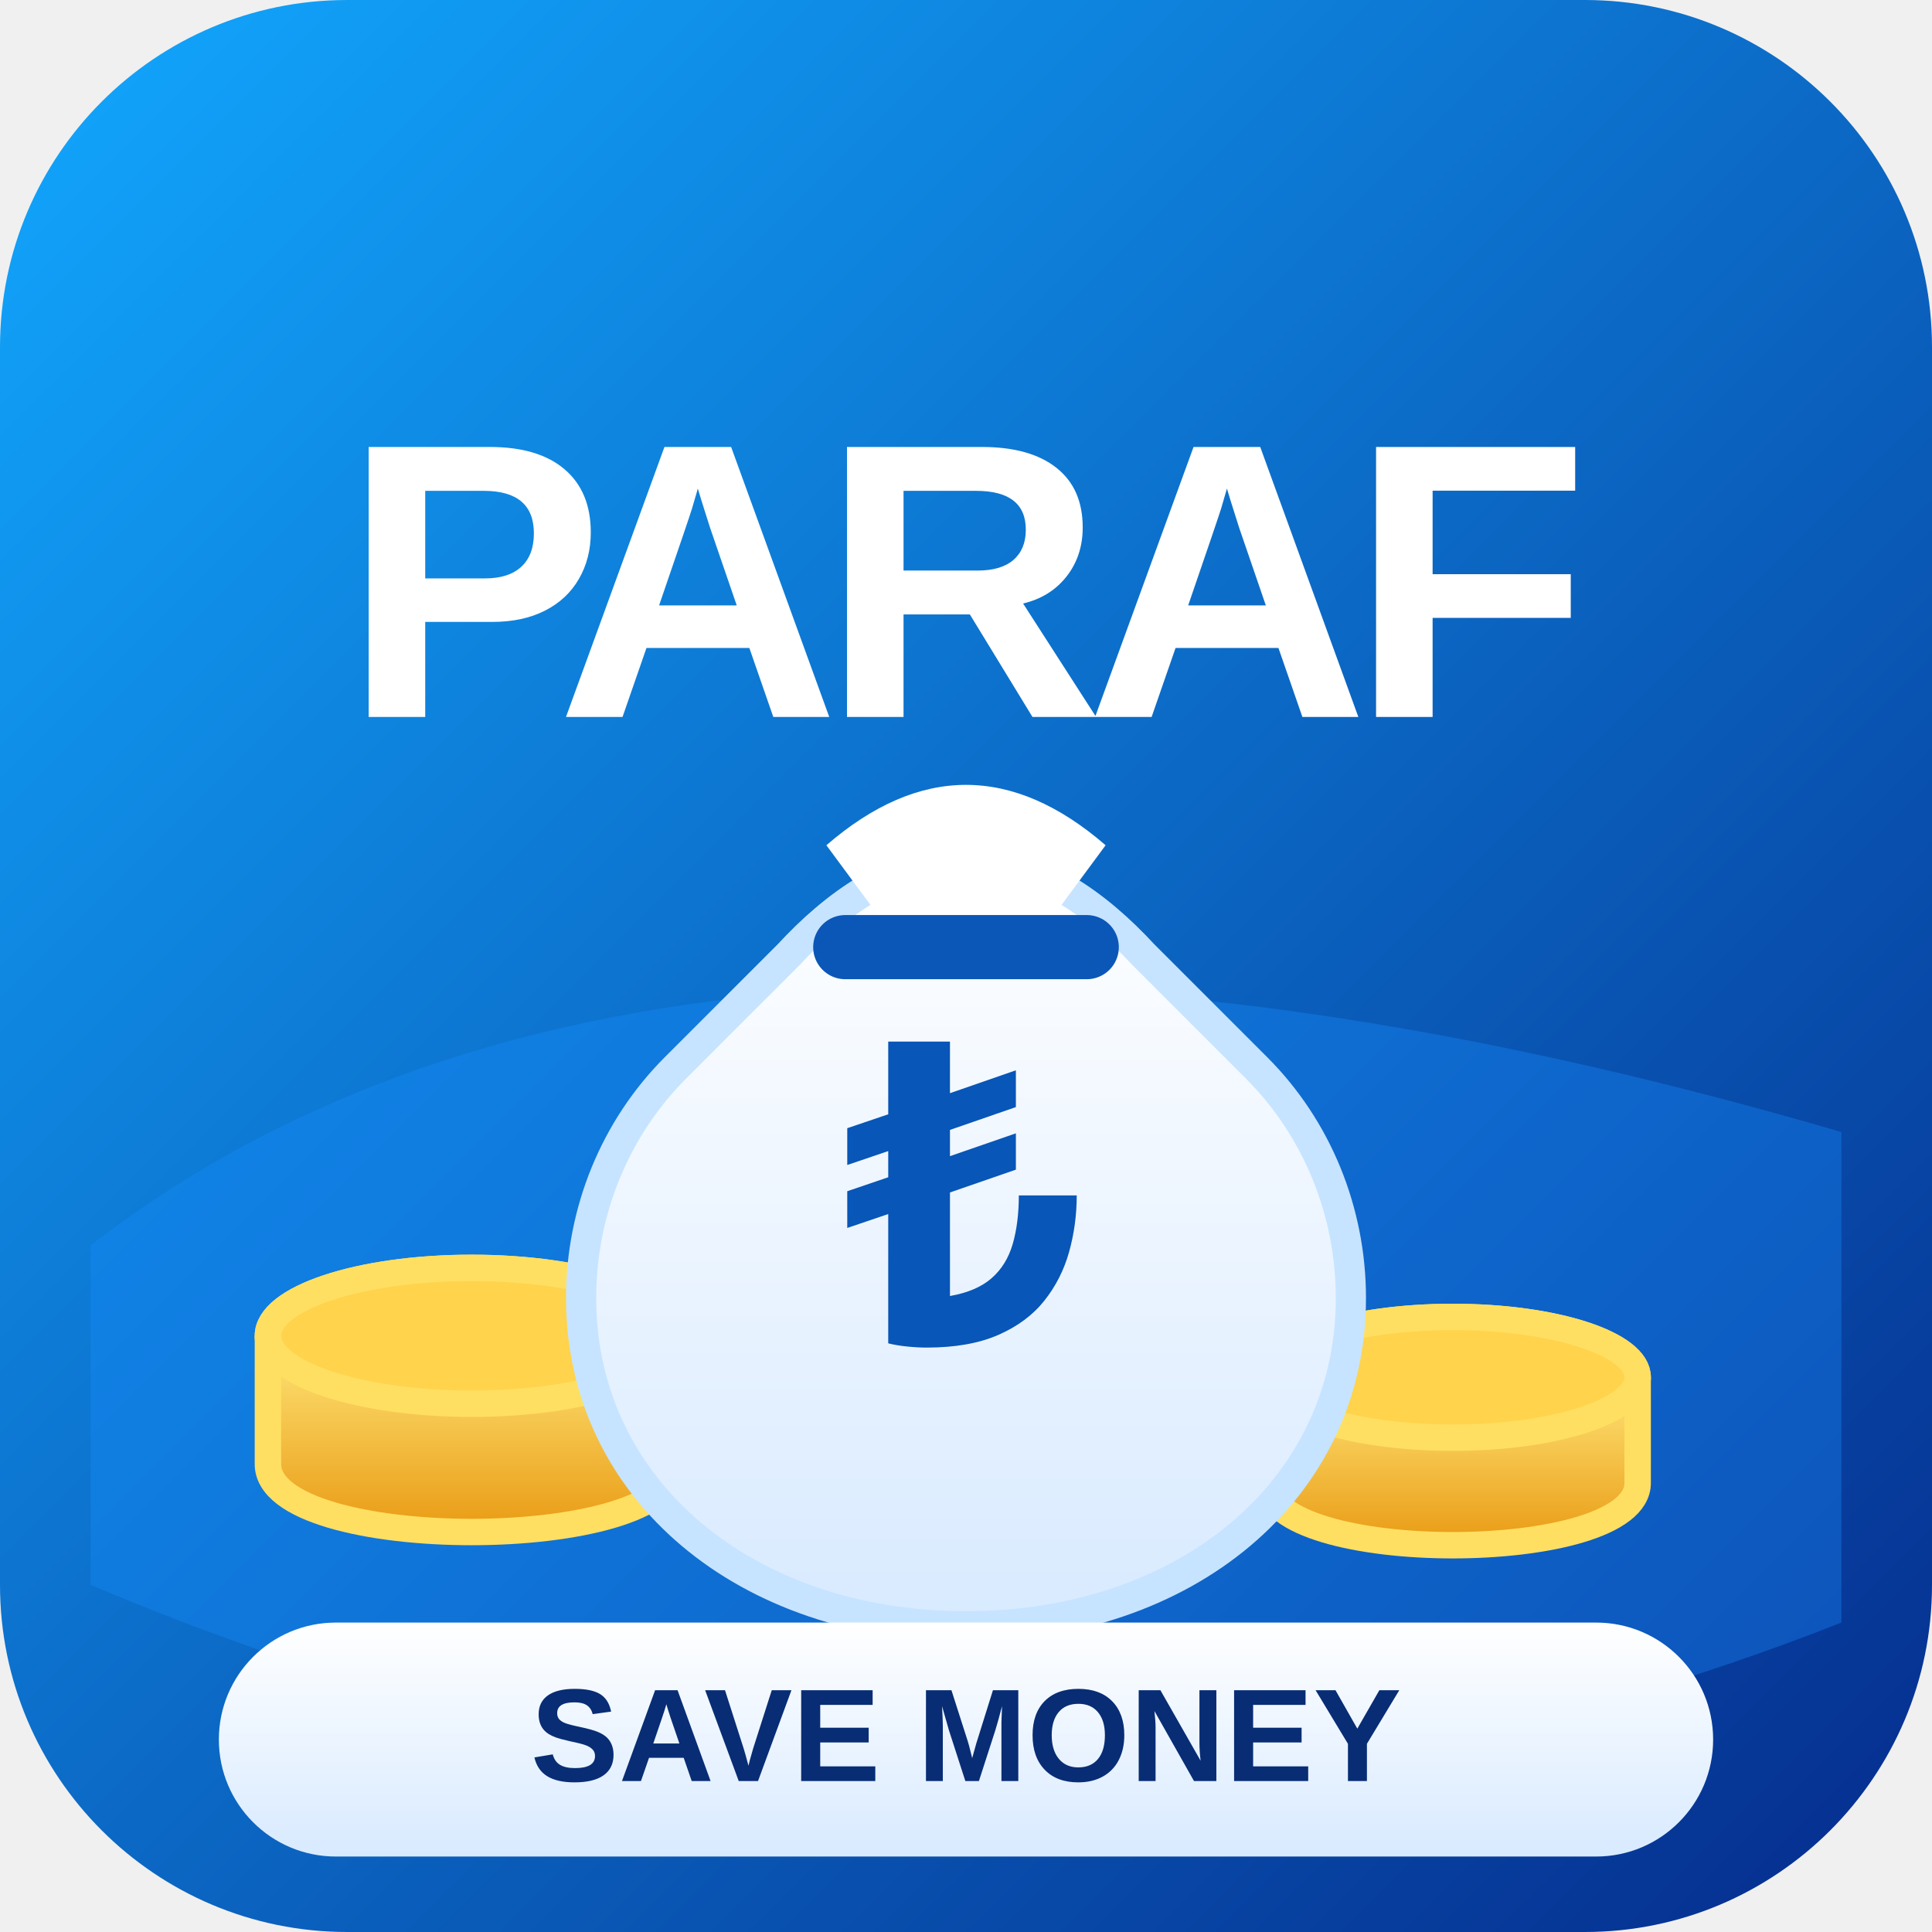
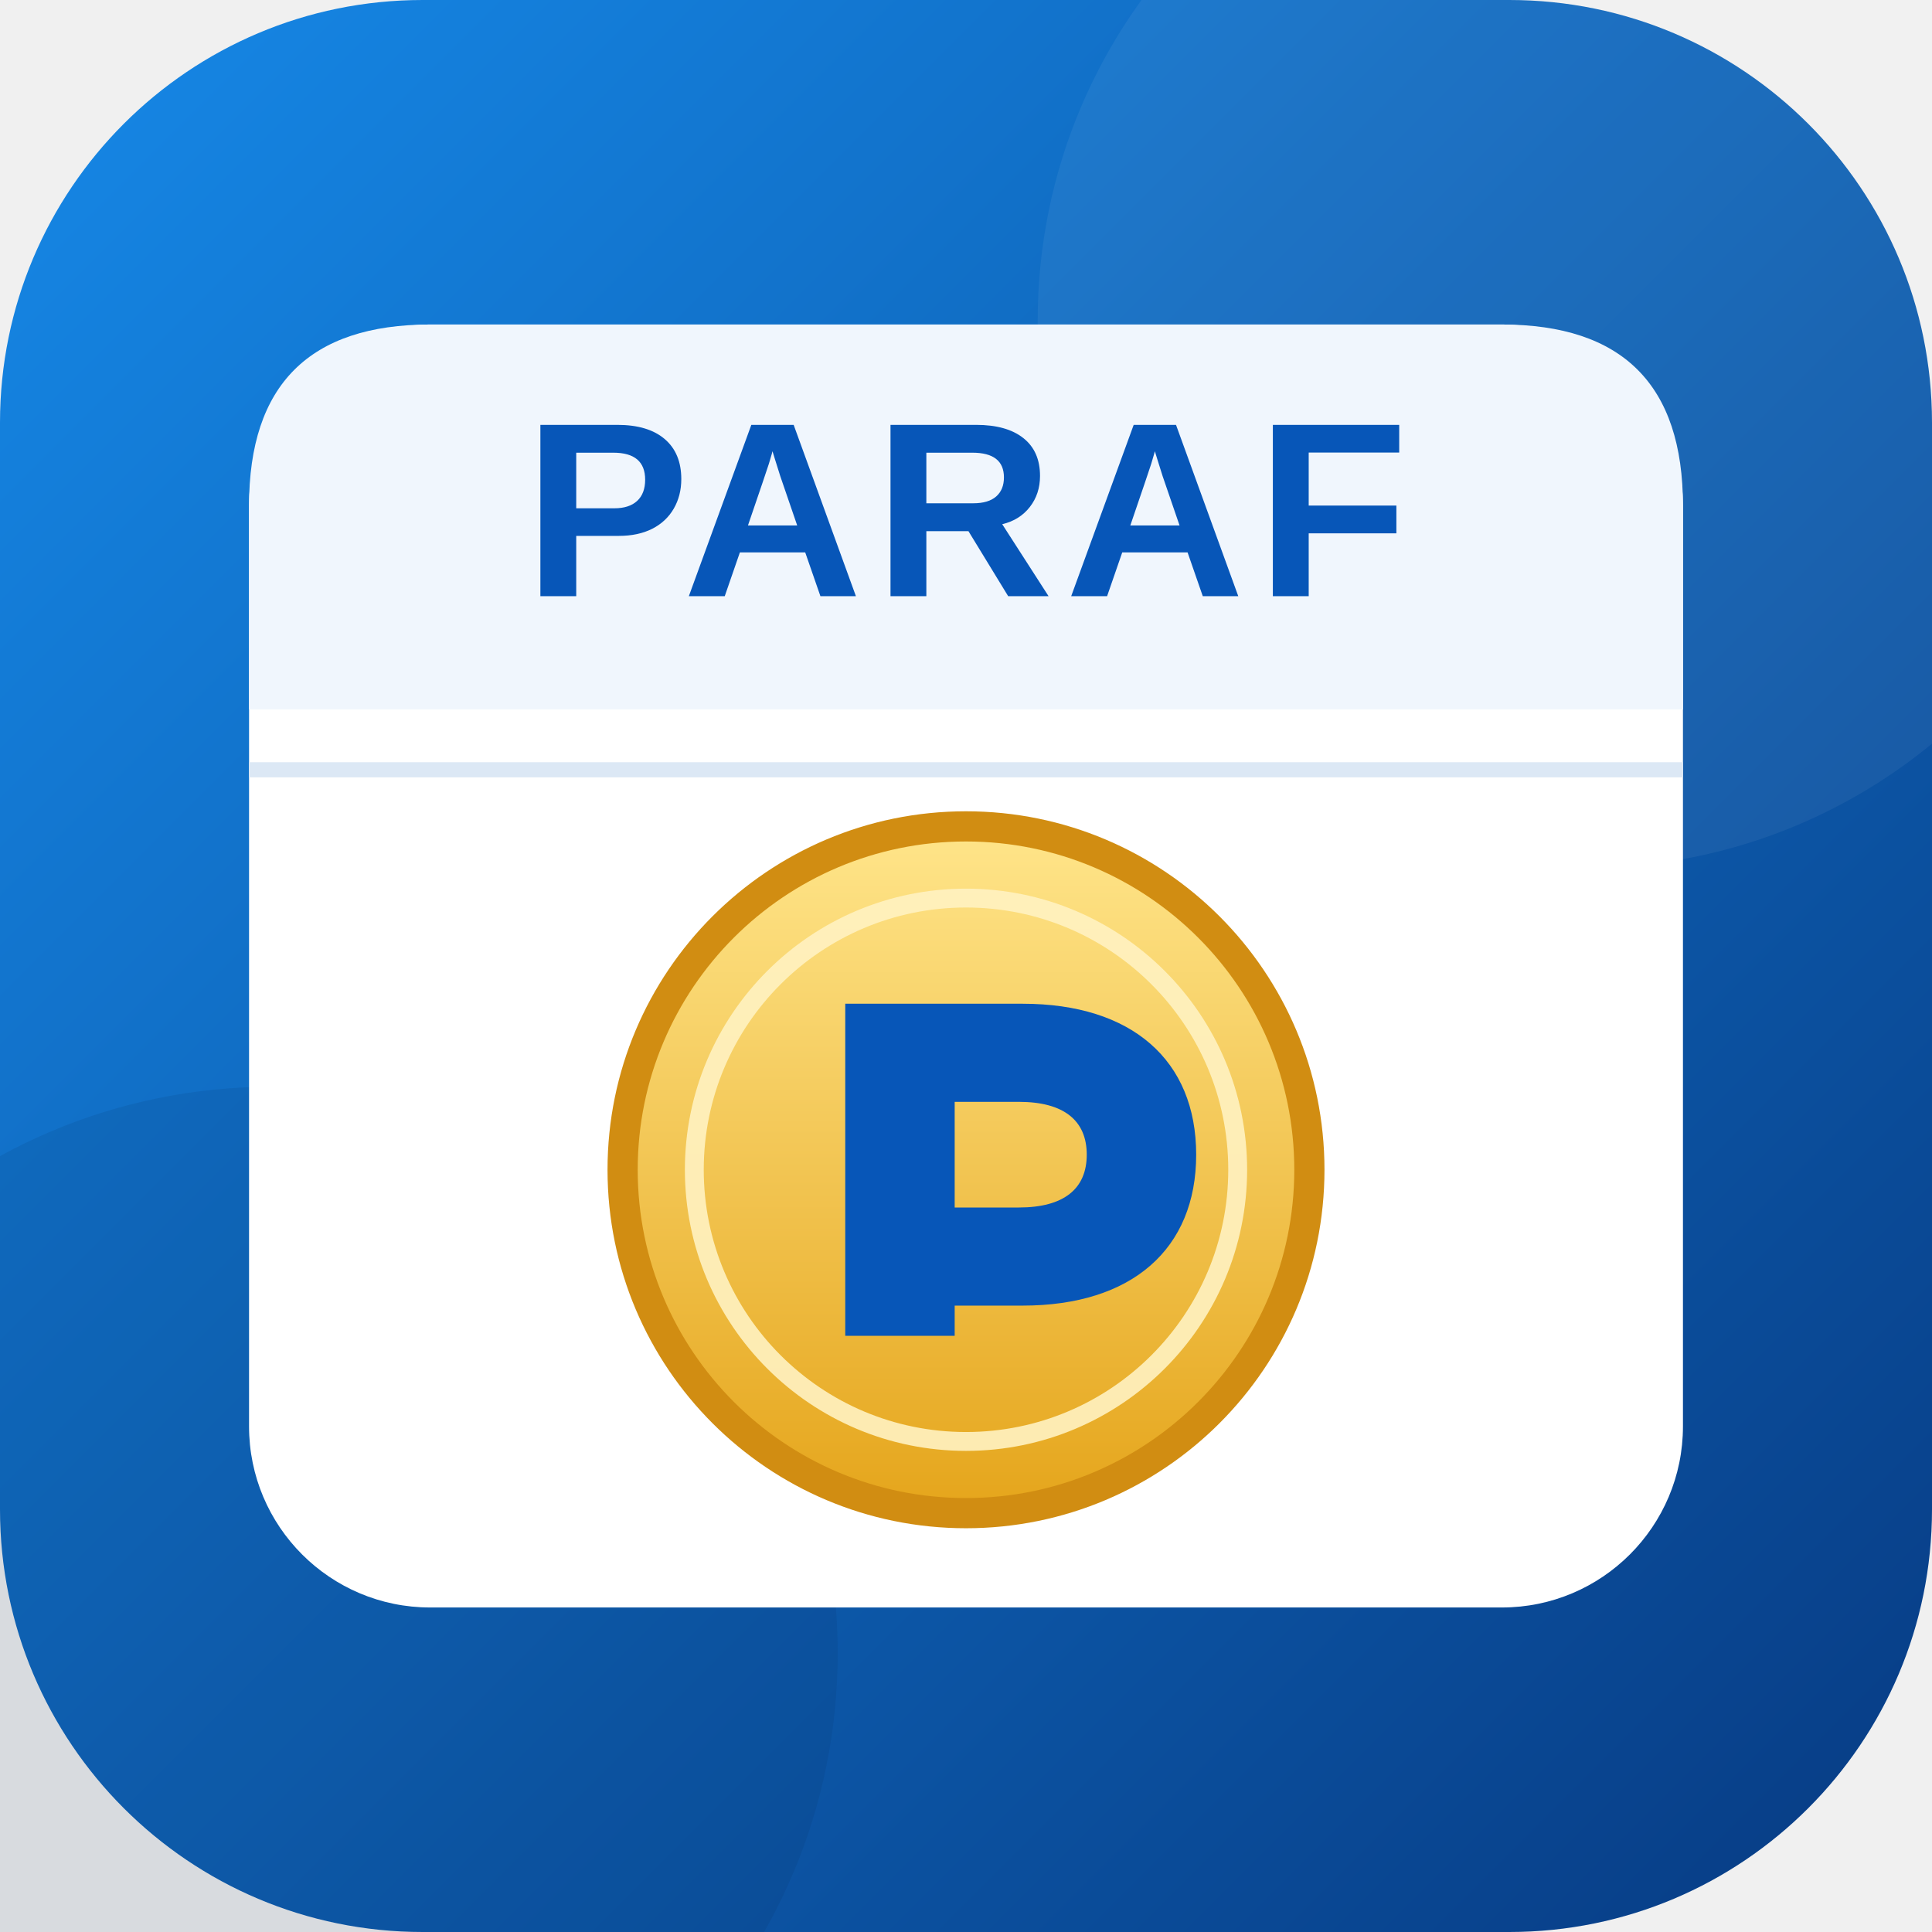
<svg xmlns="http://www.w3.org/2000/svg" viewBox="0 0 512 512">
  <defs>
-     <linearGradient id="b" x1="0" y1="0" x2="1" y2="1">
-       <stop stop-color="#12a8ff" />
-       <stop offset="1" stop-color="#052b8c" />
+     <linearGradient id="bg" x1="0" y1="0" x2="1" y2="1">
+       <stop offset="0" stop-color="#1689e8" />
+       <stop offset="1" stop-color="#073a82" />
    </linearGradient>
-     <linearGradient id="g" x2="0" y2="1">
-       <stop stop-color="#ffe77a" />
-       <stop offset="1" stop-color="#e99a13" />
-     </linearGradient>
-     <linearGradient id="w" x2="0" y2="1">
-       <stop stop-color="#fff" />
-       <stop offset="1" stop-color="#d8eaff" />
+     <linearGradient id="gold" x1="0" y1="0" x2="0" y2="1">
+       <stop offset="0" stop-color="#ffe58a" />
+       <stop offset="1" stop-color="#e5a51b" />
    </linearGradient>
  </defs>
-   <rect width="512" height="512" rx="92" fill="url(#b)" />
-   <path d="M24 330 Q180 210 488 300 V430 Q260 520 24 420Z" fill="#168bff" opacity=".35" />
-   <text x="256" y="190" text-anchor="middle" font-family="Arial,sans-serif" font-size="104" font-weight="900" letter-spacing="-5" fill="white">PARAF</text>
-   <g fill="url(#g)" stroke="#ffdf62" stroke-width="7">
-     <ellipse cx="125" cy="354" rx="54" ry="18" />
-     <path d="M71 354v34c0 24 108 24 108 0v-34" />
-     <ellipse cx="125" cy="354" rx="54" ry="18" fill="#ffd34c" />
-     <ellipse cx="385" cy="365" rx="49" ry="16" />
-     <path d="M336 365v28c0 22 98 22 98 0v-28" />
-     <ellipse cx="385" cy="365" rx="49" ry="16" fill="#ffd34c" />
+   <rect width="512" height="512" rx="112" fill="url(#bg)" />
+   <circle cx="420" cy="85" r="145" fill="#ffffff" opacity=".055" />
+   <circle cx="72" cy="438" r="150" fill="#001d49" opacity=".10" />
+   <g>
+     <rect x="66" y="86" width="380" height="340" rx="48" fill="#ffffff" />
+     <path d="M66 134q0-48 48-48h284q48 0 48 48v54H66z" fill="#f0f6fd" />
+     <text x="256" y="158" text-anchor="middle" font-family="Arial,Helvetica,sans-serif" font-size="66" font-weight="800" letter-spacing="3" fill="#0756b8">PARAF</text>
+     <path d="M66 204h380" stroke="#dce8f5" stroke-width="4" />
+     <circle cx="256" cy="310" r="91" fill="url(#gold)" stroke="#d18d12" stroke-width="8" />
+     <circle cx="256" cy="310" r="72" fill="none" stroke="#fff2c1" stroke-width="5" opacity=".9" />
+     <path d="M224 354V266h47c29 0 46 15 46 40s-17 40-46 40h-18v8h-29zm29-34h17c12 0 18-5 18-14s-6-14-18-14h-17z" fill="#0756b8" />
  </g>
-   <path d="M256 228c-19 0-35 12-47 25l-30 30c-16 16-25 38-25 61 0 51 44 87 102 87s102-36 102-87c0-23-9-45-25-61l-30-30c-12-13-28-25-47-25Z" fill="url(#w)" stroke="#c6e4ff" stroke-width="8" />
-   <path d="M219 224q37-32 74 0l-17 23h-40Z" fill="white" />
-   <path d="M224 251h64" stroke="#0a57b7" stroke-width="17" stroke-linecap="round" />
-   <text x="256" y="356" text-anchor="middle" font-family="Arial,sans-serif" font-size="112" font-weight="900" fill="#0756b8">₺</text>
-   <rect x="58" y="430" width="396" height="62" rx="31" fill="url(#w)" />
-   <text x="256" y="472" text-anchor="middle" font-family="Arial,sans-serif" font-size="35" font-weight="900" fill="#082d75">SAVE MONEY</text>
</svg>
